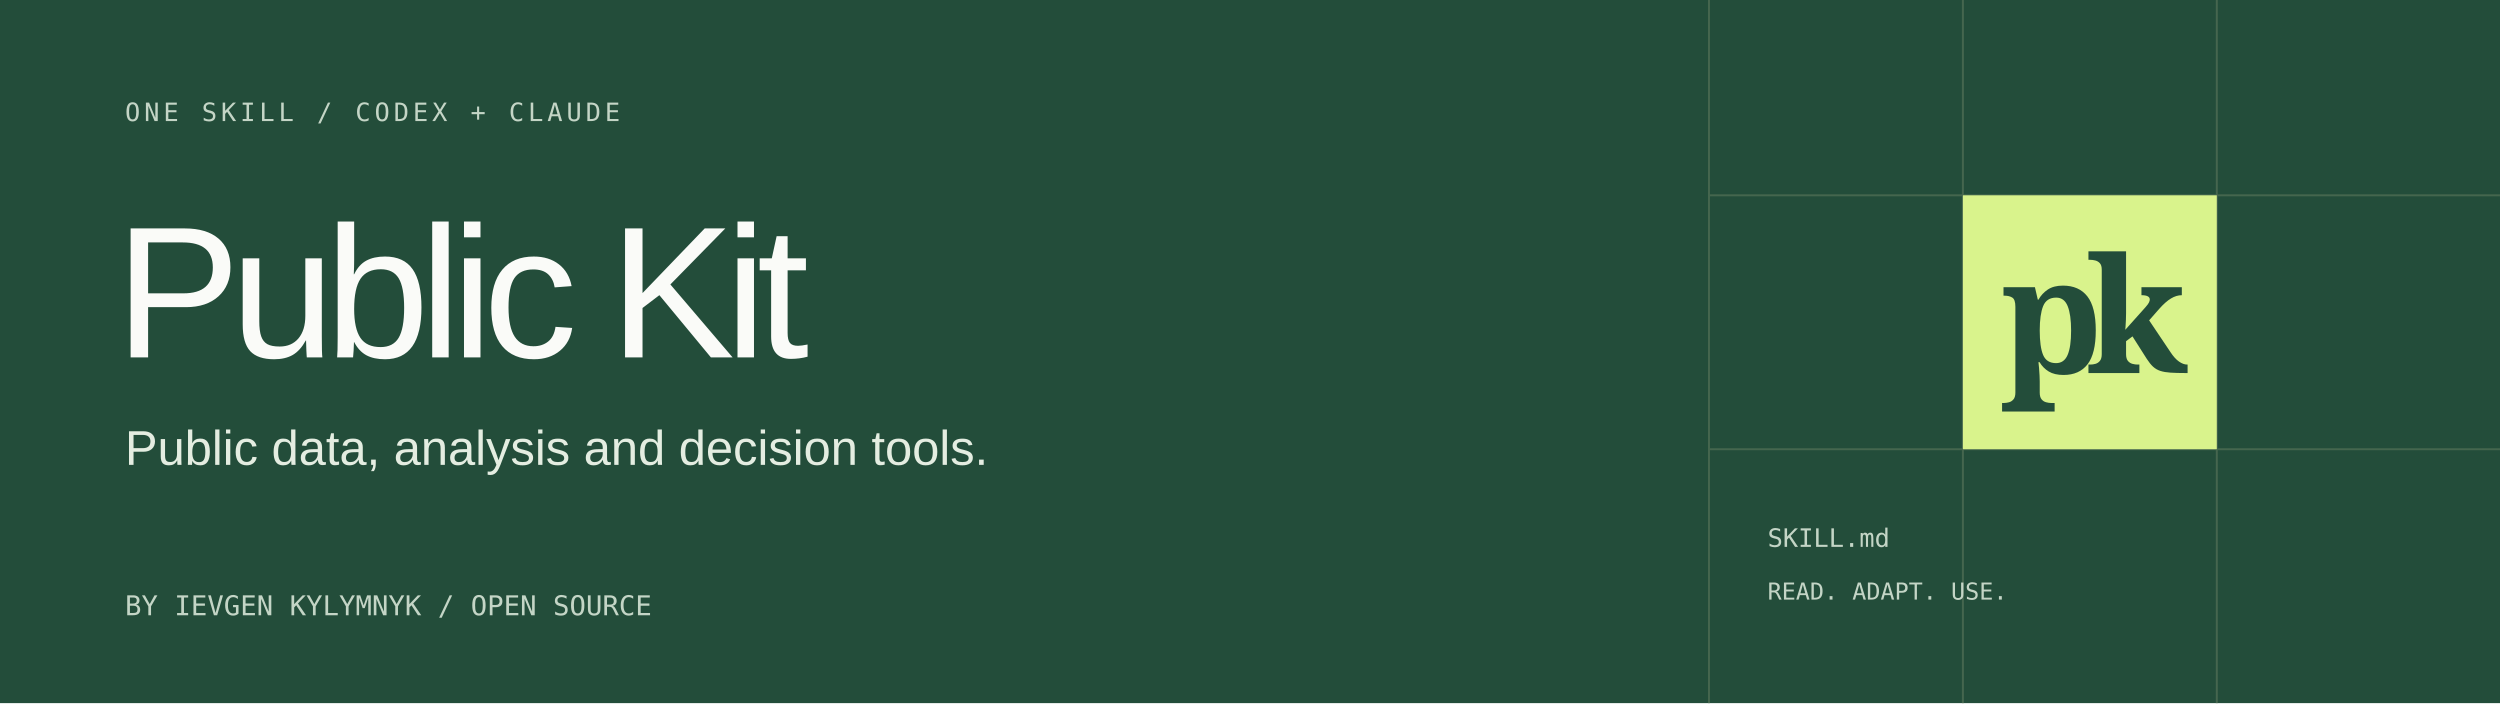
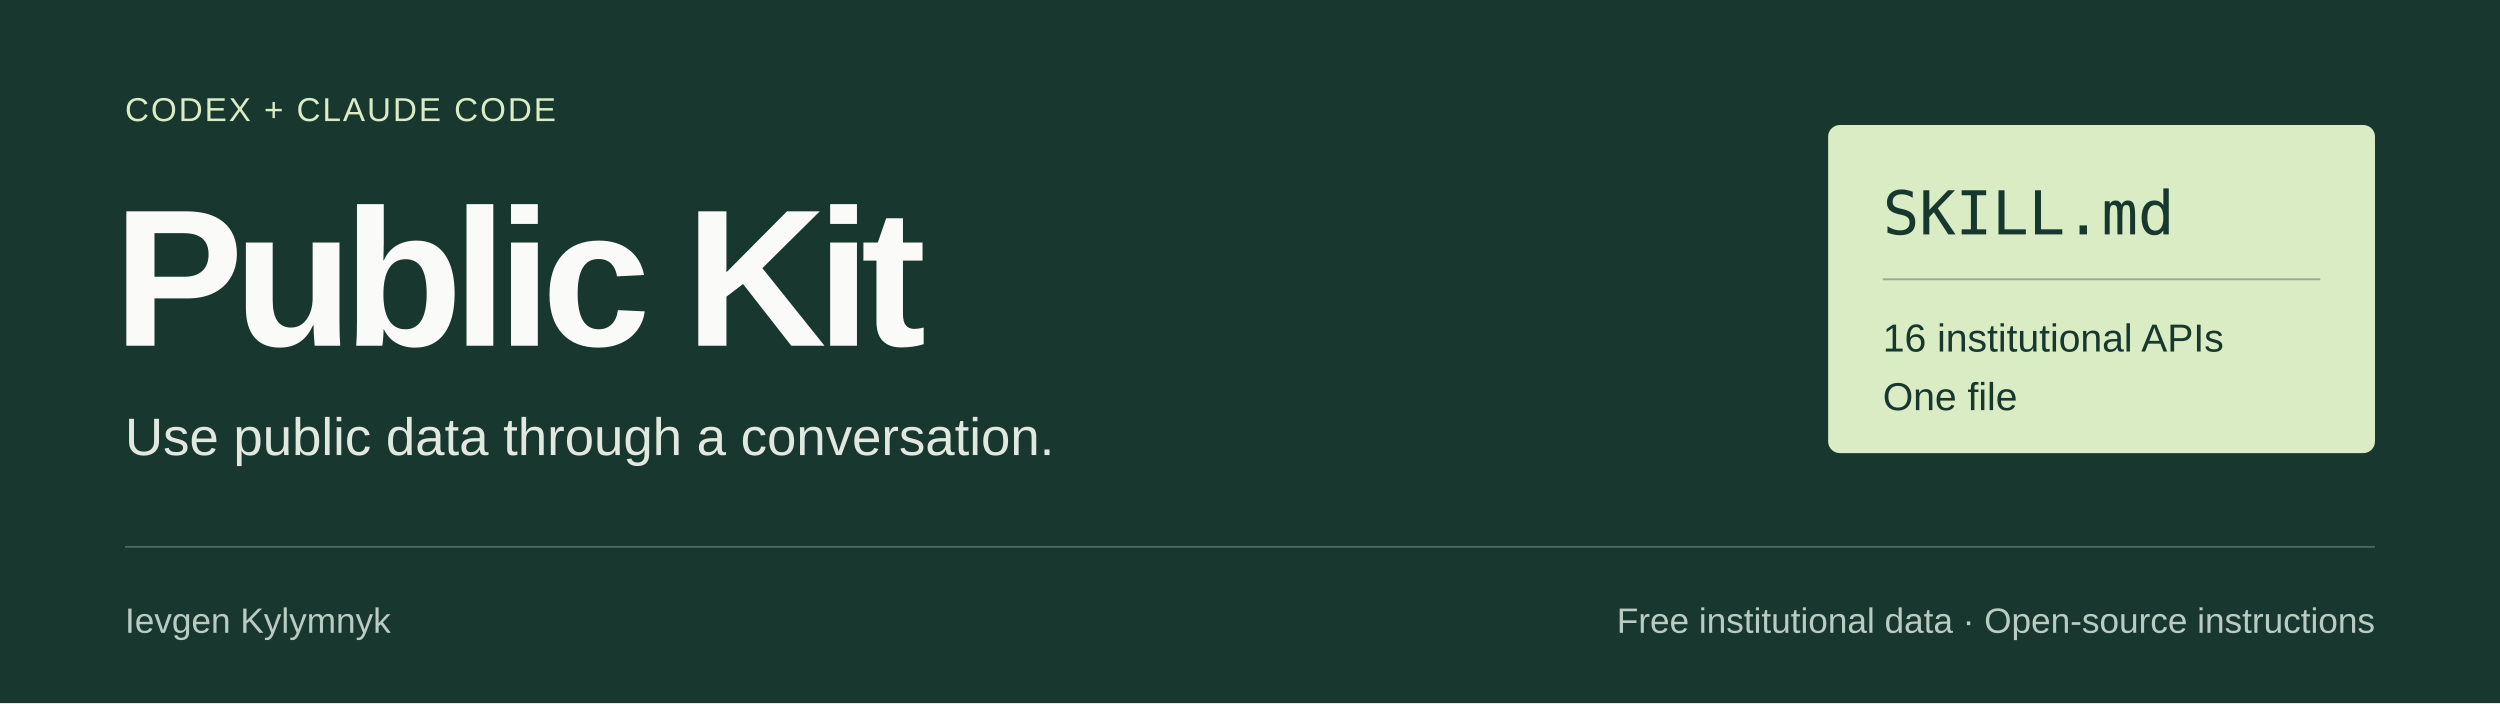
<svg xmlns="http://www.w3.org/2000/svg" viewBox="0 0 1280 360" role="img" aria-labelledby="title desc">
-   <rect width="1280" height="360" fill="#234d3a" />
-   <path d="M875 0V360M1005 0V360M1135 0V360M875 100H1280M875 230H1280" stroke="#45664e" />
-   <rect x="1005" y="100" width="130" height="130" fill="#d9f38c" />
-   <text x="64" y="62" fill="#c4d5c6" font-family="monospace" font-size="13" letter-spacing="2">ONE SKILL / CODEX + CLAUDE</text>
-   <text x="59" y="183" fill="#fafbf8" font-family="Segoe UI,Arial,sans-serif" font-size="96" letter-spacing="-5">Public Kit</text>
-   <text x="64" y="238" fill="#e4ede1" font-family="Segoe UI,Arial,sans-serif" font-size="25">Public data, analysis and decision tools.</text>
-   <text x="64" y="315" fill="#c4d5c6" font-family="monospace" font-size="14">BY IEVGEN KYLYMNYK / OPEN SOURCE</text>
-   <text x="1024" y="191" fill="#234d3a" font-family="Georgia,serif" font-size="82" font-weight="bold" letter-spacing="-9">pk</text>
-   <text x="905" y="280" fill="#c4d5c6" font-family="monospace" font-size="13">SKILL.md</text>
-   <text x="905" y="307" fill="#c4d5c6" font-family="monospace" font-size="12">READ. ADAPT. USE.</text>
+   <rect width="1280" height="360" fill="#17372f" />
+   <path d="M64 280H1216" stroke="#48665c" />
+   <text x="64" y="62" fill="#d9ecc4" font-family="Segoe UI,Arial,sans-serif" font-size="17" letter-spacing="1">CODEX + CLAUDE CODE</text>
+   <text x="58" y="177" fill="#fafbf8" font-family="Segoe UI,Arial,sans-serif" font-size="100" font-weight="600" letter-spacing="-5">Public Kit</text>
+   <text x="64" y="233" fill="#e0e8df" font-family="Segoe UI,Arial,sans-serif" font-size="27">Use public data through a conversation.</text>
+   <rect x="936" y="64" width="280" height="168" rx="6" fill="#d9ecc4" />
+   <text x="964" y="120" fill="#17372f" font-family="Consolas,monospace" font-size="31">SKILL.md</text>
+   <path d="M964 143H1188" stroke="#9bac91" />
+   <text x="964" y="180" fill="#17372f" font-family="Segoe UI,Arial,sans-serif" font-size="20">16 institutional APIs</text>
+   <text x="964" y="210" fill="#17372f" font-family="Segoe UI,Arial,sans-serif" font-size="20">One file</text>
+   <text x="64" y="324" fill="#baccc2" font-family="Segoe UI,Arial,sans-serif" font-size="18">Ievgen Kylymnyk</text>
+   <text x="1216" y="324" text-anchor="end" fill="#baccc2" font-family="Segoe UI,Arial,sans-serif" font-size="18">Free institutional data · Open-source instructions</text>
</svg>
